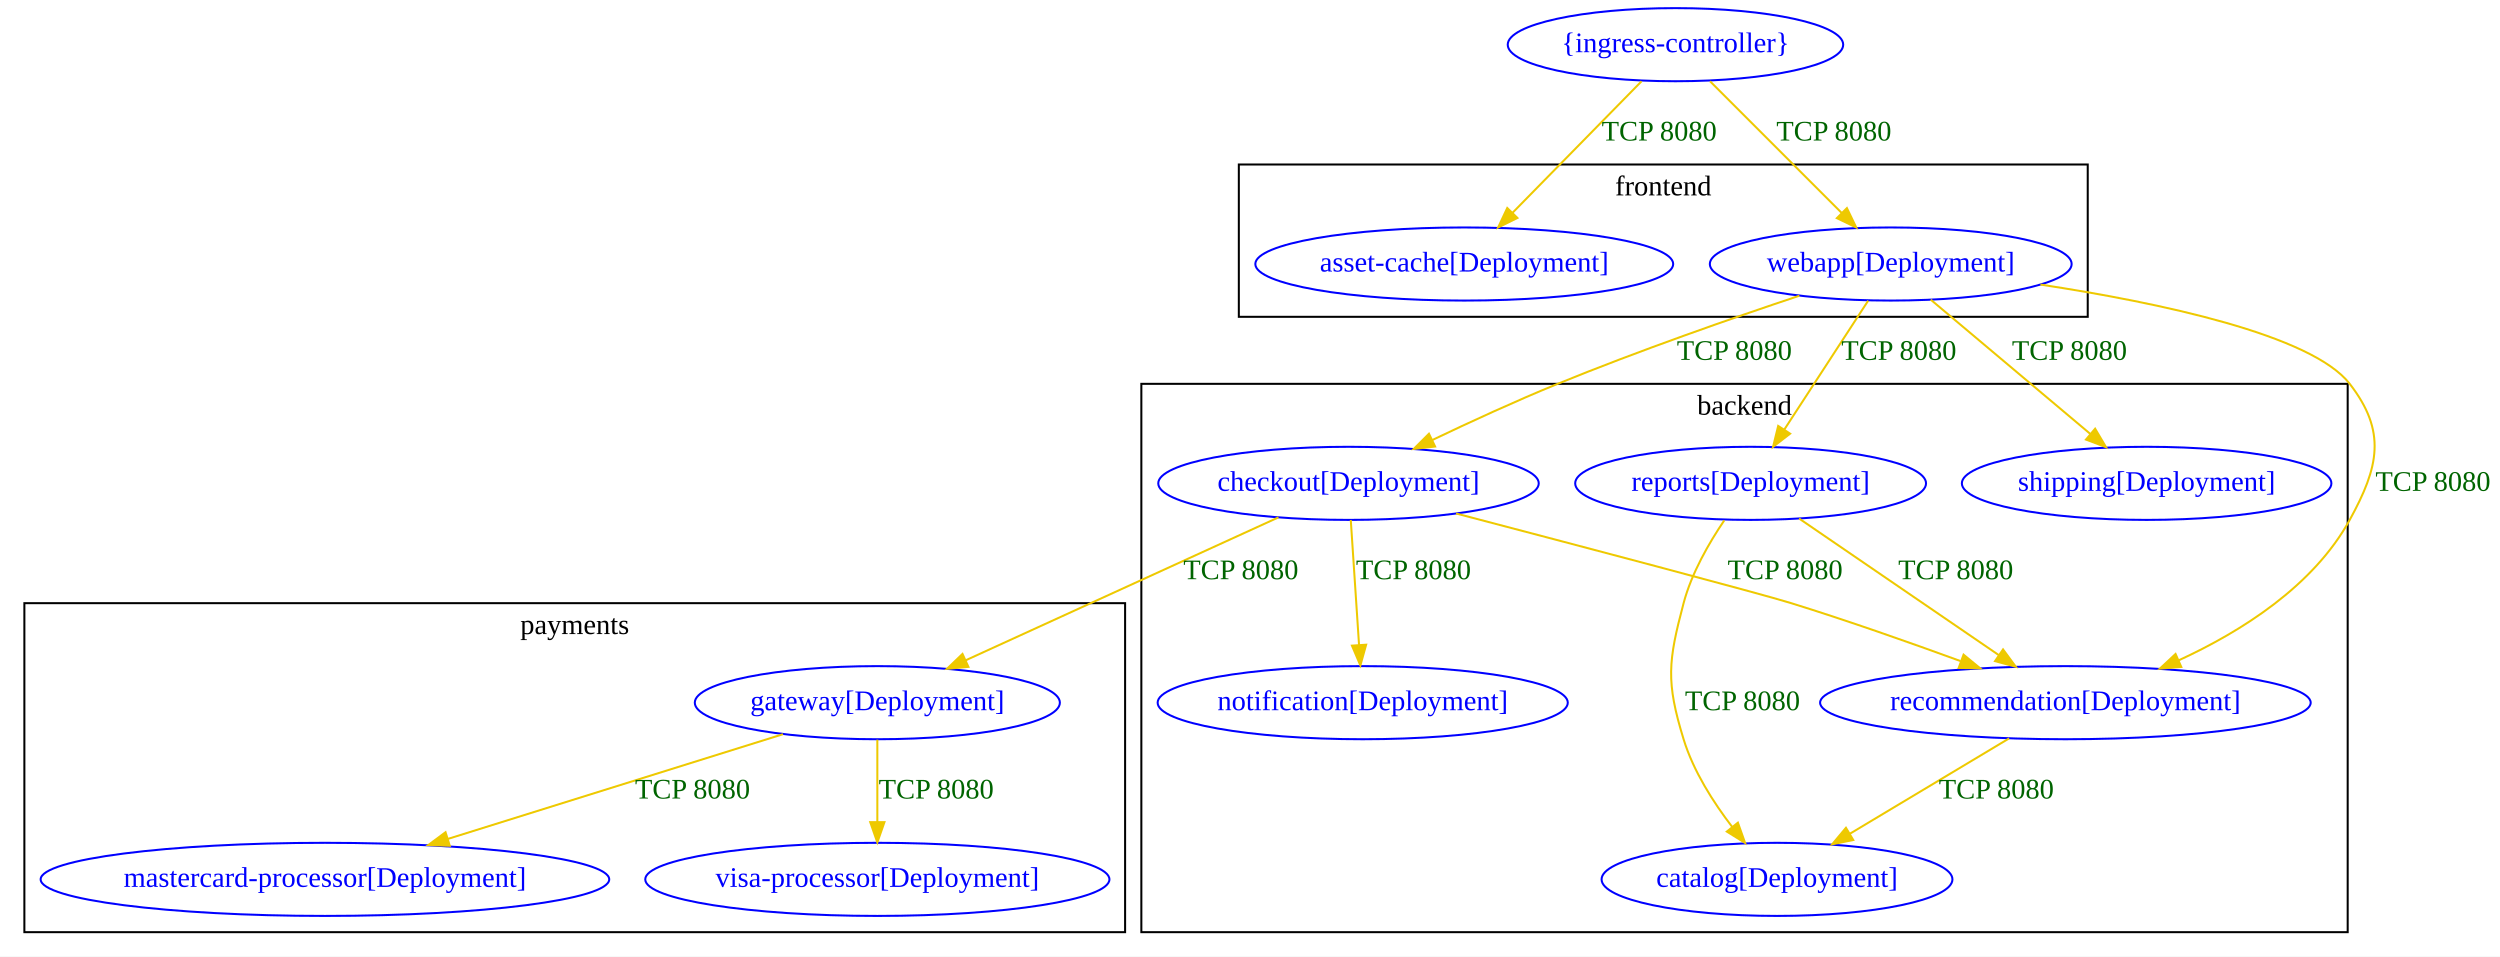
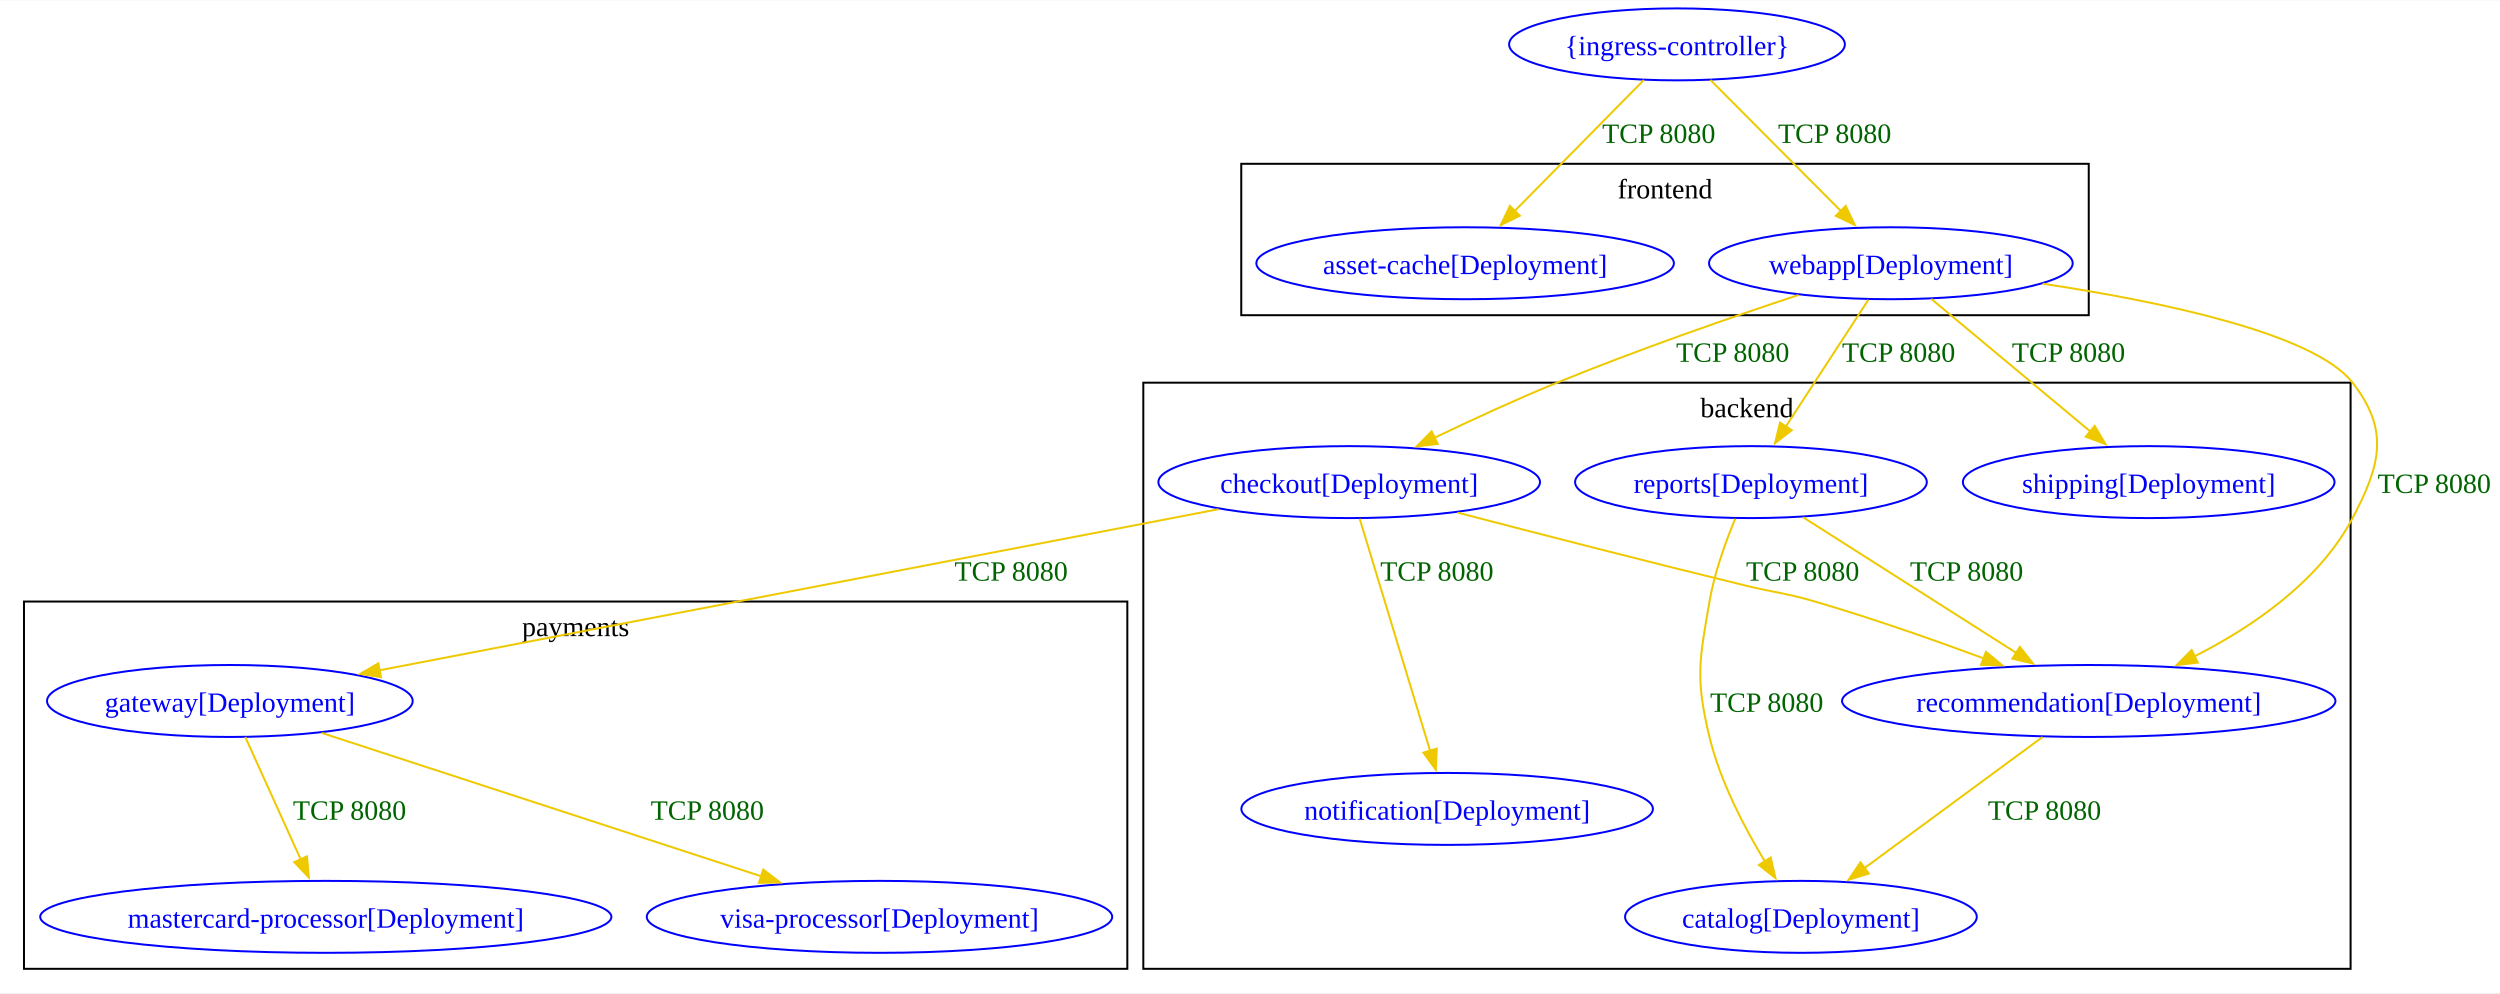
- <svg xmlns="http://www.w3.org/2000/svg" width="1231pt" height="471pt" viewBox="0.00 0.00 1231.00 471.00">
-   <g id="graph0" class="graph" transform="scale(1 1) rotate(0) translate(4 467)">
-     <polygon fill="white" stroke="transparent" points="-4,4 -4,-467 1227,-467 1227,4 -4,4" />
+ <svg xmlns="http://www.w3.org/2000/svg" width="1251pt" height="497pt" viewBox="0.00 0.00 1250.75 496.50">
+   <g id="graph0" class="graph" transform="scale(1 1) rotate(0) translate(4 492.5)">
+     <polygon fill="white" stroke="none" points="-4,4 -4,-492.5 1246.75,-492.5 1246.75,4 -4,4" />
+     <g id="clust1" class="cluster">
+       <polygon fill="none" stroke="black" points="568,-8 568,-301.25 1172,-301.25 1172,-8 568,-8" />
+       <text text-anchor="middle" x="870" y="-283.95" font-family="Times New Roman,serif" font-size="14.00">backend</text>
+     </g>
    <g id="clust2" class="cluster">
-       <polygon fill="none" stroke="black" points="606,-311 606,-386 1024,-386 1024,-311 606,-311" />
-       <text text-anchor="middle" x="815" y="-370.8" font-family="Times New Roman,serif" font-size="14.00">frontend</text>
-     </g>
-     <g id="clust1" class="cluster">
-       <polygon fill="none" stroke="black" points="558,-8 558,-278 1152,-278 1152,-8 558,-8" />
-       <text text-anchor="middle" x="855" y="-262.8" font-family="Times New Roman,serif" font-size="14.00">backend</text>
+       <polygon fill="none" stroke="black" points="617,-335 617,-410.75 1041,-410.75 1041,-335 617,-335" />
+       <text text-anchor="middle" x="829" y="-393.45" font-family="Times New Roman,serif" font-size="14.00">frontend</text>
    </g>
    <g id="clust3" class="cluster">
-       <polygon fill="none" stroke="black" points="8,-8 8,-170 550,-170 550,-8 8,-8" />
-       <text text-anchor="middle" x="279" y="-154.8" font-family="Times New Roman,serif" font-size="14.00">payments</text>
+       <polygon fill="none" stroke="black" points="8,-8 8,-191.75 560,-191.75 560,-8 8,-8" />
+       <text text-anchor="middle" x="284" y="-174.45" font-family="Times New Roman,serif" font-size="14.00">payments</text>
    </g>
    <g id="node1" class="node">
-       <ellipse fill="none" stroke="blue" cx="871" cy="-34" rx="86.38" ry="18" />
-       <text text-anchor="middle" x="871" y="-30.3" font-family="Times New Roman,serif" font-size="14.00" fill="blue">catalog[Deployment]</text>
+       <ellipse fill="none" stroke="blue" cx="897" cy="-34" rx="87.99" ry="18" />
+       <text text-anchor="middle" x="897" y="-28.57" font-family="Times New Roman,serif" font-size="14.00" fill="blue">catalog[Deployment]</text>
    </g>
    <g id="node2" class="node">
-       <ellipse fill="none" stroke="blue" cx="660" cy="-229" rx="93.68" ry="18" />
-       <text text-anchor="middle" x="660" y="-225.3" font-family="Times New Roman,serif" font-size="14.00" fill="blue">checkout[Deployment]</text>
+       <ellipse fill="none" stroke="blue" cx="671" cy="-251.5" rx="95.47" ry="18" />
+       <text text-anchor="middle" x="671" y="-246.07" font-family="Times New Roman,serif" font-size="14.00" fill="blue">checkout[Deployment]</text>
    </g>
    <g id="node3" class="node">
-       <ellipse fill="none" stroke="blue" cx="667" cy="-121" rx="100.98" ry="18" />
-       <text text-anchor="middle" x="667" y="-117.3" font-family="Times New Roman,serif" font-size="14.00" fill="blue">notification[Deployment]</text>
+       <ellipse fill="none" stroke="blue" cx="720" cy="-88" rx="102.96" ry="18" />
+       <text text-anchor="middle" x="720" y="-82.58" font-family="Times New Roman,serif" font-size="14.00" fill="blue">notification[Deployment]</text>
    </g>
    <g id="edge1" class="edge">
-       <path fill="none" stroke="#eec900" d="M661.12,-210.97C662.22,-194.38 663.9,-168.88 665.19,-149.43" />
-       <polygon fill="#eec900" stroke="#eec900" points="668.69,-149.55 665.85,-139.34 661.7,-149.09 668.69,-149.55" />
-       <text text-anchor="middle" x="692" y="-181.8" font-family="Times New Roman,serif" font-size="14.00" fill="darkgreen">TCP 8080</text>
+       <path fill="none" stroke="#eec900" d="M676.24,-233.22C684.68,-205.41 701.35,-150.48 711.5,-117.02" />
+       <polygon fill="#eec900" stroke="#eec900" points="714.8,-118.19 714.35,-107.61 708.1,-116.16 714.8,-118.19" />
+       <text text-anchor="middle" x="714.88" y="-202.2" font-family="Times New Roman,serif" font-size="14.00" fill="darkgreen">TCP 8080</text>
    </g>
    <g id="node4" class="node">
-       <ellipse fill="none" stroke="blue" cx="1013" cy="-121" rx="120.78" ry="18" />
-       <text text-anchor="middle" x="1013" y="-117.3" font-family="Times New Roman,serif" font-size="14.00" fill="blue">recommendation[Deployment]</text>
+       <ellipse fill="none" stroke="blue" cx="1041" cy="-142" rx="123.42" ry="18" />
+       <text text-anchor="middle" x="1041" y="-136.57" font-family="Times New Roman,serif" font-size="14.00" fill="blue">recommendation[Deployment]</text>
    </g>
    <g id="edge2" class="edge">
-       <path fill="none" stroke="#eec900" d="M712.94,-214.16C772.25,-198.61 862.2,-174.9 878,-170 905.79,-161.38 936.37,-150.61 961.39,-141.47" />
-       <polygon fill="#eec900" stroke="#eec900" points="962.86,-144.65 971.04,-137.92 960.44,-138.08 962.86,-144.65" />
-       <text text-anchor="middle" x="875" y="-181.8" font-family="Times New Roman,serif" font-size="14.00" fill="darkgreen">TCP 8080</text>
+       <path fill="none" stroke="#eec900" d="M725.18,-236.25C764.98,-225.88 820.4,-211.62 869.25,-199.75 884.65,-196.01 888.79,-196.19 904,-191.75 932.31,-183.48 963.31,-172.61 988.65,-163.23" />
+       <polygon fill="#eec900" stroke="#eec900" points="989.57,-166.62 997.72,-159.85 987.13,-160.06 989.57,-166.62" />
+       <text text-anchor="middle" x="897.88" y="-202.2" font-family="Times New Roman,serif" font-size="14.00" fill="darkgreen">TCP 8080</text>
    </g>
    <g id="node9" class="node">
-       <ellipse fill="none" stroke="blue" cx="428" cy="-121" rx="89.88" ry="18" />
-       <text text-anchor="middle" x="428" y="-117.3" font-family="Times New Roman,serif" font-size="14.00" fill="blue">gateway[Deployment]</text>
+       <ellipse fill="none" stroke="blue" cx="111" cy="-142" rx="91.48" ry="18" />
+       <text text-anchor="middle" x="111" y="-136.57" font-family="Times New Roman,serif" font-size="14.00" fill="blue">gateway[Deployment]</text>
    </g>
    <g id="edge3" class="edge">
-       <path fill="none" stroke="#eec900" d="M625.52,-212.25C584.51,-193.51 516.01,-162.21 471.43,-141.84" />
-       <polygon fill="#eec900" stroke="#eec900" points="472.84,-138.64 462.29,-137.67 469.93,-145.01 472.84,-138.64" />
-       <text text-anchor="middle" x="607" y="-181.8" font-family="Times New Roman,serif" font-size="14.00" fill="darkgreen">TCP 8080</text>
+       <path fill="none" stroke="#eec900" d="M605.66,-237.96C500.92,-217.85 296.02,-178.52 185.66,-157.33" />
+       <polygon fill="#eec900" stroke="#eec900" points="186.6,-153.95 176.12,-155.5 185.28,-160.82 186.6,-153.95" />
+       <text text-anchor="middle" x="501.88" y="-202.2" font-family="Times New Roman,serif" font-size="14.00" fill="darkgreen">TCP 8080</text>
    </g>
    <g id="edge4" class="edge">
-       <path fill="none" stroke="#eec900" d="M985.28,-103.41C962.86,-89.98 931.11,-70.98 906.77,-56.41" />
-       <polygon fill="#eec900" stroke="#eec900" points="908.54,-53.39 898.16,-51.26 904.95,-59.4 908.54,-53.39" />
-       <text text-anchor="middle" x="979" y="-73.8" font-family="Times New Roman,serif" font-size="14.00" fill="darkgreen">TCP 8080</text>
+       <path fill="none" stroke="#eec900" d="M1017.86,-123.97C993.68,-106.17 955.58,-78.12 928.63,-58.28" />
+       <polygon fill="#eec900" stroke="#eec900" points="930.95,-55.65 920.82,-52.54 926.8,-61.28 930.95,-55.65" />
+       <text text-anchor="middle" x="1018.88" y="-82.58" font-family="Times New Roman,serif" font-size="14.00" fill="darkgreen">TCP 8080</text>
    </g>
    <g id="node5" class="node">
-       <ellipse fill="none" stroke="blue" cx="858" cy="-229" rx="86.38" ry="18" />
-       <text text-anchor="middle" x="858" y="-225.3" font-family="Times New Roman,serif" font-size="14.00" fill="blue">reports[Deployment]</text>
+       <ellipse fill="none" stroke="blue" cx="872" cy="-251.5" rx="87.99" ry="18" />
+       <text text-anchor="middle" x="872" y="-246.07" font-family="Times New Roman,serif" font-size="14.00" fill="blue">reports[Deployment]</text>
    </g>
    <g id="edge5" class="edge">
-       <path fill="none" stroke="#eec900" d="M845.03,-210.76C837.56,-199.74 828.91,-184.78 825,-170 817.38,-141.21 816.27,-131.47 825,-103 829.82,-87.28 839.64,-71.91 848.97,-59.78" />
-       <polygon fill="#eec900" stroke="#eec900" points="851.74,-61.92 855.29,-51.93 846.29,-57.53 851.74,-61.92" />
-       <text text-anchor="middle" x="854" y="-117.3" font-family="Times New Roman,serif" font-size="14.00" fill="darkgreen">TCP 8080</text>
+       <path fill="none" stroke="#eec900" d="M864.13,-233.18C859.35,-221.69 853.72,-206.14 851.25,-191.75 846.16,-162.07 844.17,-153.27 851.25,-124 856.68,-101.56 868.8,-78.43 879.21,-61.37" />
+       <polygon fill="#eec900" stroke="#eec900" points="881.88,-63.69 884.26,-53.37 875.97,-59.95 881.88,-63.69" />
+       <text text-anchor="middle" x="879.88" y="-136.57" font-family="Times New Roman,serif" font-size="14.00" fill="darkgreen">TCP 8080</text>
    </g>
    <g id="edge6" class="edge">
-       <path fill="none" stroke="#eec900" d="M881.88,-211.67C908.23,-193.65 950.82,-164.52 980.27,-144.38" />
-       <polygon fill="#eec900" stroke="#eec900" points="982.3,-147.23 988.58,-138.7 978.35,-141.45 982.3,-147.23" />
-       <text text-anchor="middle" x="959" y="-181.8" font-family="Times New Roman,serif" font-size="14.00" fill="darkgreen">TCP 8080</text>
+       <path fill="none" stroke="#eec900" d="M898.04,-233.94C926.65,-215.74 972.8,-186.38 1004.9,-165.96" />
+       <polygon fill="#eec900" stroke="#eec900" points="1006.54,-169.07 1013.1,-160.75 1002.78,-163.16 1006.54,-169.07" />
+       <text text-anchor="middle" x="979.88" y="-202.2" font-family="Times New Roman,serif" font-size="14.00" fill="darkgreen">TCP 8080</text>
    </g>
    <g id="node6" class="node">
-       <ellipse fill="none" stroke="blue" cx="1053" cy="-229" rx="90.98" ry="18" />
-       <text text-anchor="middle" x="1053" y="-225.3" font-family="Times New Roman,serif" font-size="14.00" fill="blue">shipping[Deployment]</text>
+       <ellipse fill="none" stroke="blue" cx="1071" cy="-251.5" rx="92.98" ry="18" />
+       <text text-anchor="middle" x="1071" y="-246.07" font-family="Times New Roman,serif" font-size="14.00" fill="blue">shipping[Deployment]</text>
    </g>
    <g id="node7" class="node">
-       <ellipse fill="none" stroke="blue" cx="717" cy="-337" rx="102.88" ry="18" />
-       <text text-anchor="middle" x="717" y="-333.3" font-family="Times New Roman,serif" font-size="14.00" fill="blue">asset-cache[Deployment]</text>
+       <ellipse fill="none" stroke="blue" cx="729" cy="-361" rx="104.46" ry="18" />
+       <text text-anchor="middle" x="729" y="-355.57" font-family="Times New Roman,serif" font-size="14.00" fill="blue">asset-cache[Deployment]</text>
    </g>
    <g id="node8" class="node">
-       <ellipse fill="none" stroke="blue" cx="927" cy="-337" rx="89.08" ry="18" />
-       <text text-anchor="middle" x="927" y="-333.3" font-family="Times New Roman,serif" font-size="14.00" fill="blue">webapp[Deployment]</text>
+       <ellipse fill="none" stroke="blue" cx="942" cy="-361" rx="90.98" ry="18" />
+       <text text-anchor="middle" x="942" y="-355.57" font-family="Times New Roman,serif" font-size="14.00" fill="blue">webapp[Deployment]</text>
    </g>
    <g id="edge7" class="edge">
-       <path fill="none" stroke="#eec900" d="M882.02,-321.39C848.81,-310.3 802.7,-294.23 763,-278 742.38,-269.57 719.91,-259.24 701.23,-250.32" />
-       <polygon fill="#eec900" stroke="#eec900" points="702.65,-247.12 692.12,-245.94 699.62,-253.43 702.65,-247.12" />
-       <text text-anchor="middle" x="850" y="-289.8" font-family="Times New Roman,serif" font-size="14.00" fill="darkgreen">TCP 8080</text>
+       <path fill="none" stroke="#eec900" d="M895.82,-345.14C862.03,-333.93 815.25,-317.72 775,-301.25 754.54,-292.88 732.3,-282.62 713.65,-273.67" />
+       <polygon fill="#eec900" stroke="#eec900" points="715.3,-270.58 704.78,-269.38 712.26,-276.88 715.3,-270.58" />
+       <text text-anchor="middle" x="862.88" y="-311.7" font-family="Times New Roman,serif" font-size="14.00" fill="darkgreen">TCP 8080</text>
    </g>
    <g id="edge8" class="edge">
-       <path fill="none" stroke="#eec900" d="M1000.7,-326.88C1059.24,-317.95 1134.29,-302.12 1153,-278 1171.25,-254.47 1167.34,-237.1 1153,-211 1135.09,-178.4 1099.63,-156.04 1068.87,-141.89" />
-       <polygon fill="#eec900" stroke="#eec900" points="1070.07,-138.59 1059.51,-137.76 1067.24,-144.99 1070.07,-138.59" />
-       <text text-anchor="middle" x="1194" y="-225.3" font-family="Times New Roman,serif" font-size="14.00" fill="darkgreen">TCP 8080</text>
+       <path fill="none" stroke="#eec900" d="M1017.92,-350.77C1077.66,-341.76 1153.92,-325.79 1173,-301.25 1191.48,-277.48 1187.04,-260.14 1173,-233.5 1156.26,-201.72 1122.77,-178.96 1093.72,-164.22" />
+       <polygon fill="#eec900" stroke="#eec900" points="1095.54,-161.21 1085.02,-159.99 1092.49,-167.51 1095.54,-161.21" />
+       <text text-anchor="middle" x="1213.88" y="-246.07" font-family="Times New Roman,serif" font-size="14.00" fill="darkgreen">TCP 8080</text>
    </g>
    <g id="edge9" class="edge">
-       <path fill="none" stroke="#eec900" d="M915.91,-318.97C904.75,-301.82 887.39,-275.14 874.58,-255.47" />
-       <polygon fill="#eec900" stroke="#eec900" points="877.45,-253.46 869.06,-246.99 871.58,-257.28 877.45,-253.46" />
-       <text text-anchor="middle" x="931" y="-289.8" font-family="Times New Roman,serif" font-size="14.00" fill="darkgreen">TCP 8080</text>
+       <path fill="none" stroke="#eec900" d="M930.75,-342.73C919.58,-325.57 902.29,-299.01 889.35,-279.15" />
+       <polygon fill="#eec900" stroke="#eec900" points="892.43,-277.47 884.04,-271 886.57,-281.29 892.43,-277.47" />
+       <text text-anchor="middle" x="945.88" y="-311.7" font-family="Times New Roman,serif" font-size="14.00" fill="darkgreen">TCP 8080</text>
    </g>
    <g id="edge10" class="edge">
-       <path fill="none" stroke="#eec900" d="M946.69,-319.44C967.83,-301.65 1001.59,-273.25 1025.38,-253.24" />
-       <polygon fill="#eec900" stroke="#eec900" points="1027.64,-255.91 1033.03,-246.8 1023.13,-250.56 1027.64,-255.91" />
-       <text text-anchor="middle" x="1015" y="-289.8" font-family="Times New Roman,serif" font-size="14.00" fill="darkgreen">TCP 8080</text>
+       <path fill="none" stroke="#eec900" d="M962.16,-343.2C983.52,-325.4 1017.46,-297.11 1041.76,-276.86" />
+       <polygon fill="#eec900" stroke="#eec900" points="1043.96,-279.59 1049.4,-270.5 1039.47,-274.22 1043.96,-279.59" />
+       <text text-anchor="middle" x="1030.88" y="-311.7" font-family="Times New Roman,serif" font-size="14.00" fill="darkgreen">TCP 8080</text>
    </g>
    <g id="node10" class="node">
-       <ellipse fill="none" stroke="blue" cx="156" cy="-34" rx="139.98" ry="18" />
-       <text text-anchor="middle" x="156" y="-30.3" font-family="Times New Roman,serif" font-size="14.00" fill="blue">mastercard-processor[Deployment]</text>
+       <ellipse fill="none" stroke="blue" cx="159" cy="-34" rx="142.88" ry="18" />
+       <text text-anchor="middle" x="159" y="-28.57" font-family="Times New Roman,serif" font-size="14.00" fill="blue">mastercard-processor[Deployment]</text>
    </g>
    <g id="edge11" class="edge">
-       <path fill="none" stroke="#eec900" d="M381.55,-105.48C336.03,-91.26 266.42,-69.51 216.57,-53.93" />
-       <polygon fill="#eec900" stroke="#eec900" points="217.47,-50.54 206.88,-50.9 215.38,-57.22 217.47,-50.54" />
-       <text text-anchor="middle" x="337" y="-73.8" font-family="Times New Roman,serif" font-size="14.00" fill="darkgreen">TCP 8080</text>
+       <path fill="none" stroke="#eec900" d="M118.71,-123.97C126.19,-107.45 137.66,-82.12 146.46,-62.7" />
+       <polygon fill="#eec900" stroke="#eec900" points="149.59,-64.27 150.52,-53.72 143.21,-61.39 149.59,-64.27" />
+       <text text-anchor="middle" x="170.88" y="-82.58" font-family="Times New Roman,serif" font-size="14.00" fill="darkgreen">TCP 8080</text>
    </g>
    <g id="node11" class="node">
-       <ellipse fill="none" stroke="blue" cx="428" cy="-34" rx="114.28" ry="18" />
-       <text text-anchor="middle" x="428" y="-30.3" font-family="Times New Roman,serif" font-size="14.00" fill="blue">visa-processor[Deployment]</text>
+       <ellipse fill="none" stroke="blue" cx="436" cy="-34" rx="116.43" ry="18" />
+       <text text-anchor="middle" x="436" y="-28.57" font-family="Times New Roman,serif" font-size="14.00" fill="blue">visa-processor[Deployment]</text>
    </g>
    <g id="edge12" class="edge">
-       <path fill="none" stroke="#eec900" d="M428,-102.8C428,-91.16 428,-75.55 428,-62.24" />
-       <polygon fill="#eec900" stroke="#eec900" points="431.5,-62.18 428,-52.18 424.5,-62.18 431.5,-62.18" />
-       <text text-anchor="middle" x="457" y="-73.8" font-family="Times New Roman,serif" font-size="14.00" fill="darkgreen">TCP 8080</text>
+       <path fill="none" stroke="#eec900" d="M156.88,-126.04C214.6,-107.21 313.83,-74.85 377.1,-54.21" />
+       <polygon fill="#eec900" stroke="#eec900" points="377.85,-57.65 386.27,-51.22 375.68,-50.99 377.85,-57.65" />
+       <text text-anchor="middle" x="349.88" y="-82.58" font-family="Times New Roman,serif" font-size="14.00" fill="darkgreen">TCP 8080</text>
    </g>
    <g id="node12" class="node">
-       <ellipse fill="none" stroke="blue" cx="821" cy="-445" rx="82.59" ry="18" />
-       <text text-anchor="middle" x="821" y="-441.3" font-family="Times New Roman,serif" font-size="14.00" fill="blue">{ingress-controller}</text>
+       <ellipse fill="none" stroke="blue" cx="835" cy="-470.5" rx="84" ry="18" />
+       <text text-anchor="middle" x="835" y="-465.07" font-family="Times New Roman,serif" font-size="14.00" fill="blue">{ingress-controller}</text>
    </g>
    <g id="edge13" class="edge">
-       <path fill="none" stroke="#eec900" d="M804.29,-426.97C787.08,-409.43 760.11,-381.94 740.7,-362.16" />
-       <polygon fill="#eec900" stroke="#eec900" points="743.17,-359.68 733.67,-354.99 738.17,-364.58 743.17,-359.68" />
-       <text text-anchor="middle" x="813" y="-397.8" font-family="Times New Roman,serif" font-size="14.00" fill="darkgreen">TCP 8080</text>
+       <path fill="none" stroke="#eec900" d="M818.44,-452.7C801.11,-435.14 773.73,-407.36 753.82,-387.17" />
+       <polygon fill="#eec900" stroke="#eec900" points="756.37,-384.77 746.86,-380.11 751.39,-389.69 756.37,-384.77" />
+       <text text-anchor="middle" x="825.88" y="-421.2" font-family="Times New Roman,serif" font-size="14.00" fill="darkgreen">TCP 8080</text>
    </g>
    <g id="edge14" class="edge">
-       <path fill="none" stroke="#eec900" d="M838.03,-426.97C855.57,-409.43 883.06,-381.94 902.84,-362.16" />
-       <polygon fill="#eec900" stroke="#eec900" points="905.42,-364.53 910.01,-354.99 900.47,-359.58 905.42,-364.53" />
-       <text text-anchor="middle" x="899" y="-397.8" font-family="Times New Roman,serif" font-size="14.00" fill="darkgreen">TCP 8080</text>
+       <path fill="none" stroke="#eec900" d="M851.72,-452.7C869.2,-435.14 896.85,-407.36 916.95,-387.17" />
+       <polygon fill="#eec900" stroke="#eec900" points="919.4,-389.66 923.98,-380.11 914.44,-384.72 919.4,-389.66" />
+       <text text-anchor="middle" x="913.88" y="-421.2" font-family="Times New Roman,serif" font-size="14.00" fill="darkgreen">TCP 8080</text>
    </g>
  </g>
</svg>
